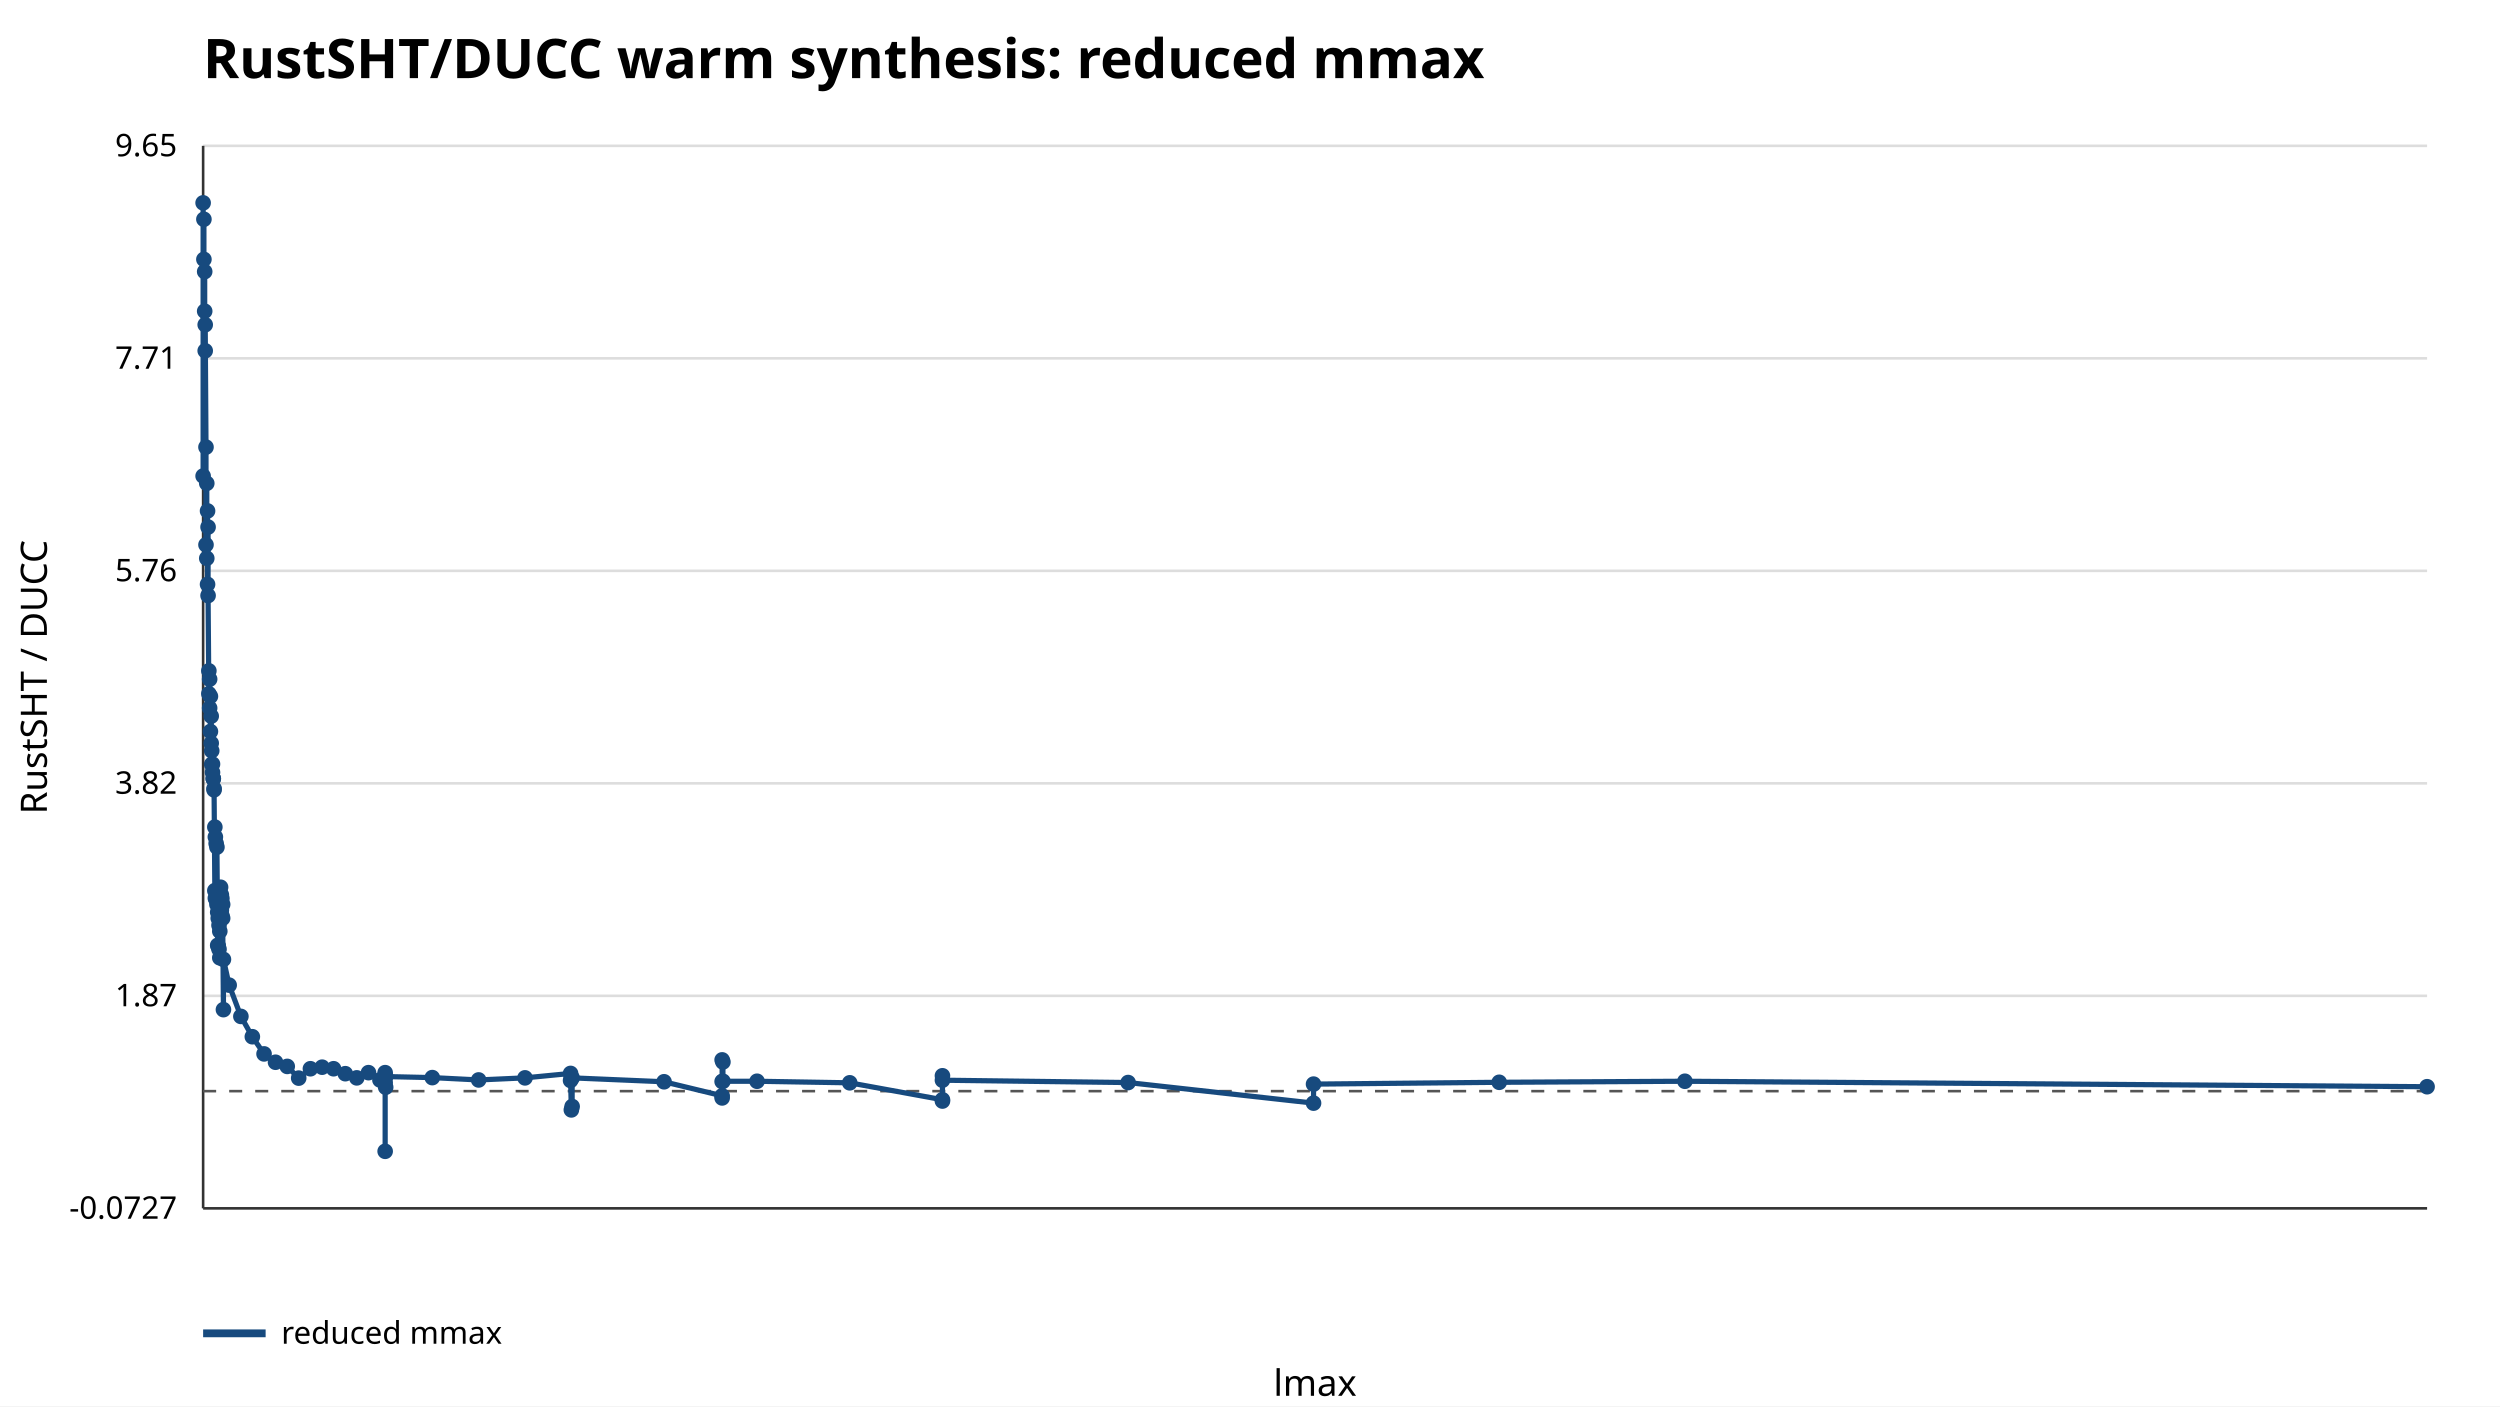
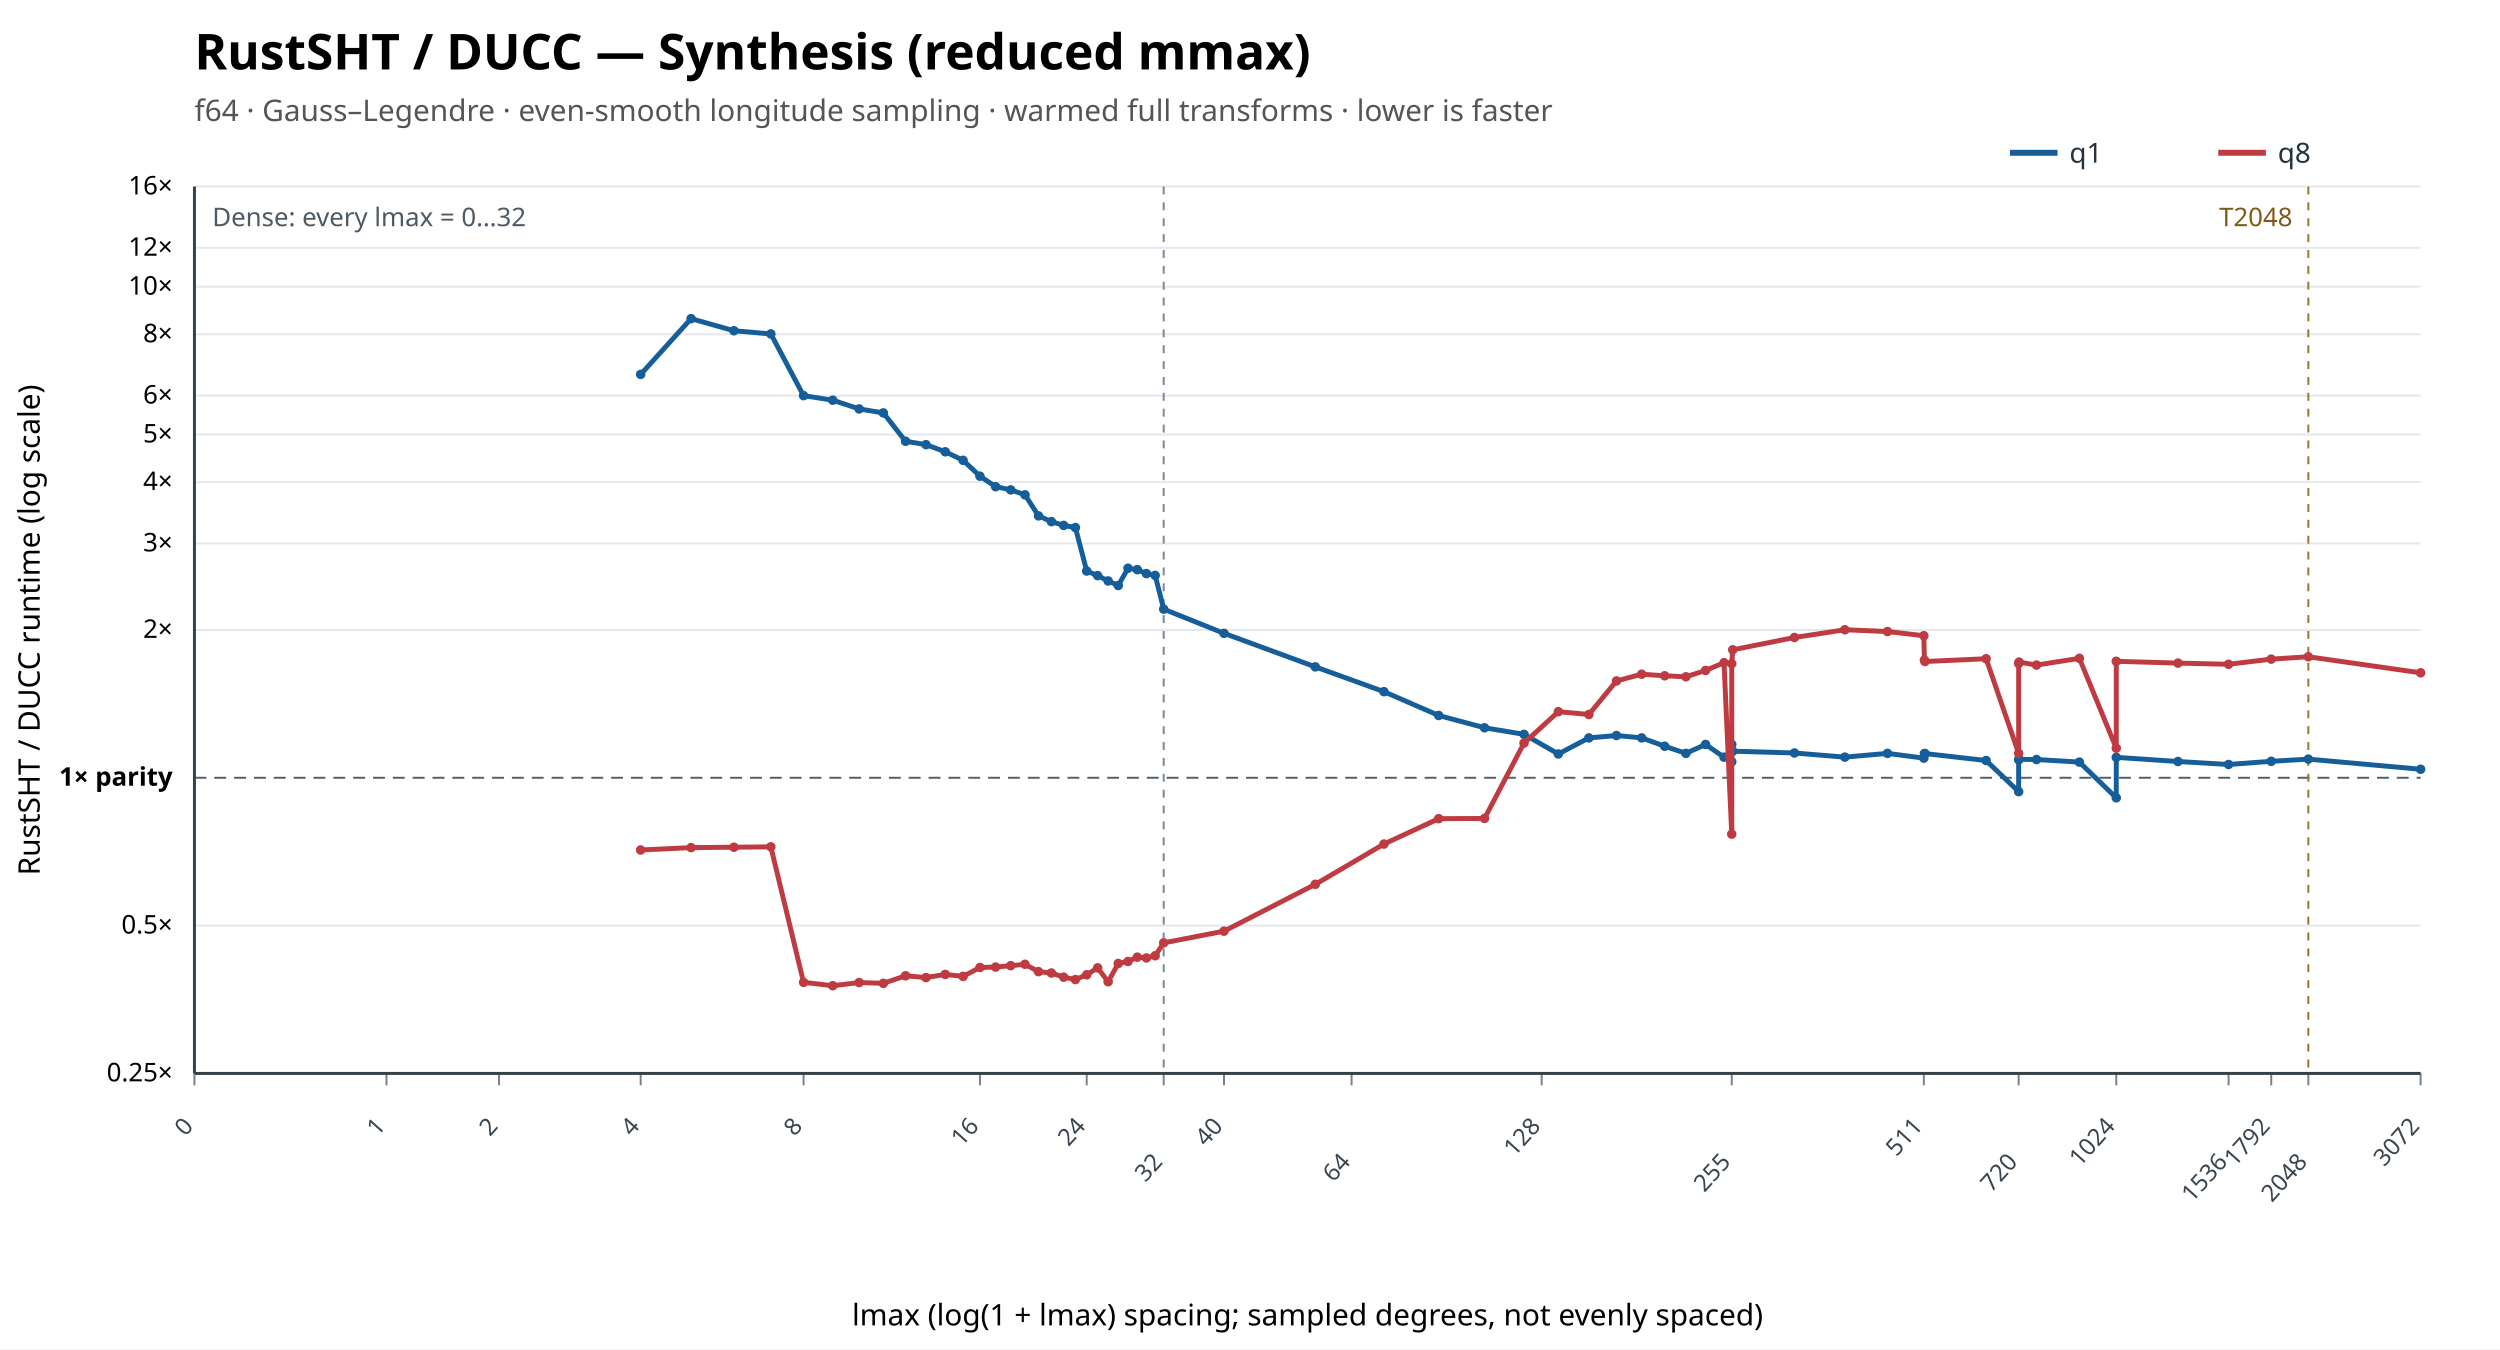
- <svg xmlns="http://www.w3.org/2000/svg" width="960" height="540" viewBox="0 0 960 540">
-   <rect width="100%" height="100%" fill="white" />
-   <text x="78" y="30" font-family="sans-serif" font-size="21" font-weight="bold">RustSHT/DUCC warm synthesis: reduced mmax</text>
-   <line x1="78" y1="464.0" x2="932" y2="464.0" stroke="#ddd" />
-   <text x="68" y="468.0" text-anchor="end" font-family="sans-serif" font-size="12">-0.0727</text>
-   <line x1="78" y1="382.4" x2="932" y2="382.4" stroke="#ddd" />
-   <text x="68" y="386.4" text-anchor="end" font-family="sans-serif" font-size="12">1.87</text>
-   <line x1="78" y1="300.8" x2="932" y2="300.8" stroke="#ddd" />
-   <text x="68" y="304.8" text-anchor="end" font-family="sans-serif" font-size="12">3.82</text>
-   <line x1="78" y1="219.2" x2="932" y2="219.2" stroke="#ddd" />
-   <text x="68" y="223.2" text-anchor="end" font-family="sans-serif" font-size="12">5.76</text>
-   <line x1="78" y1="137.6" x2="932" y2="137.6" stroke="#ddd" />
-   <text x="68" y="141.6" text-anchor="end" font-family="sans-serif" font-size="12">7.71</text>
-   <line x1="78" y1="56.0" x2="932" y2="56.0" stroke="#ddd" />
-   <text x="68" y="60.0" text-anchor="end" font-family="sans-serif" font-size="12">9.65</text>
-   <line x1="78" y1="56" x2="78" y2="464" stroke="#333" />
-   <line x1="78" y1="464" x2="932" y2="464" stroke="#333" />
-   <line x1="78" y1="419.0" x2="932" y2="419.0" stroke="#555" stroke-dasharray="5,5" />
-   <polyline fill="none" stroke="#174a7e" stroke-width="2" points="78.0,77.9 78.0,182.8 78.3,84.2 78.3,99.6 78.6,104.3 78.6,119.5 78.8,134.7 78.8,124.7 79.1,171.7 79.1,209.2 79.4,185.6 79.4,214.4 79.7,196.2 79.7,224.4 79.9,202.4 79.9,228.7 80.2,266.4 80.2,257.6 80.5,271.9 80.5,260.8 80.8,280.9 80.8,267.4 81.1,285.4 81.1,275.0 81.3,293.5 81.3,288.3 81.6,293.4 81.6,296.6 81.9,299.0 81.9,299.0 82.2,303.3 82.2,302.8 82.5,342.0 82.5,317.6 82.7,344.9 82.7,321.4 83.0,345.4 83.0,323.9 83.3,347.3 83.3,325.3 83.6,363.0 83.6,350.3 83.8,363.3 83.8,352.6 84.1,364.5 84.1,355.3 84.4,367.8 84.4,357.6 84.7,340.7 84.7,348.8 85.0,343.6 85.0,349.5 85.2,345.0 85.2,351.6 85.5,347.3 85.5,352.6 85.8,387.7 85.8,368.4 88.0,378.3 92.5,390.3 96.9,398.1 101.4,404.7 105.8,407.9 110.3,409.5 114.7,414.0 119.2,410.4 123.7,409.8 128.1,410.4 132.6,412.3 137.0,413.9 141.5,411.9 145.9,414.7 147.9,413.2 147.9,415.7 147.9,442.1 147.9,411.9 148.1,417.5 148.1,413.4 166.0,413.8 183.8,414.7 201.6,413.9 219.1,412.2 219.1,414.9 219.4,426.2 219.4,413.9 219.7,424.9 219.7,413.9 255.0,415.4 277.3,420.8 277.3,421.6 277.3,407.0 277.3,415.3 277.6,407.8 277.6,415.2 290.7,415.2 326.3,415.8 361.9,422.3 361.9,422.8 361.9,413.1 361.9,414.8 433.2,415.7 504.4,423.6 504.4,416.3 575.7,415.6 647.0,415.2 932.0,417.3" />
-   <circle cx="78.0" cy="77.9" r="3" fill="#174a7e" />
-   <circle cx="78.0" cy="182.8" r="3" fill="#174a7e" />
-   <circle cx="78.3" cy="84.2" r="3" fill="#174a7e" />
-   <circle cx="78.3" cy="99.6" r="3" fill="#174a7e" />
-   <circle cx="78.6" cy="104.3" r="3" fill="#174a7e" />
-   <circle cx="78.6" cy="119.5" r="3" fill="#174a7e" />
-   <circle cx="78.8" cy="134.7" r="3" fill="#174a7e" />
-   <circle cx="78.8" cy="124.7" r="3" fill="#174a7e" />
-   <circle cx="79.1" cy="171.7" r="3" fill="#174a7e" />
-   <circle cx="79.1" cy="209.2" r="3" fill="#174a7e" />
-   <circle cx="79.4" cy="185.6" r="3" fill="#174a7e" />
-   <circle cx="79.4" cy="214.4" r="3" fill="#174a7e" />
-   <circle cx="79.7" cy="196.2" r="3" fill="#174a7e" />
-   <circle cx="79.7" cy="224.4" r="3" fill="#174a7e" />
-   <circle cx="79.9" cy="202.4" r="3" fill="#174a7e" />
-   <circle cx="79.9" cy="228.7" r="3" fill="#174a7e" />
-   <circle cx="80.2" cy="266.4" r="3" fill="#174a7e" />
-   <circle cx="80.2" cy="257.6" r="3" fill="#174a7e" />
-   <circle cx="80.5" cy="271.9" r="3" fill="#174a7e" />
-   <circle cx="80.5" cy="260.8" r="3" fill="#174a7e" />
-   <circle cx="80.8" cy="280.9" r="3" fill="#174a7e" />
-   <circle cx="80.8" cy="267.4" r="3" fill="#174a7e" />
-   <circle cx="81.1" cy="285.4" r="3" fill="#174a7e" />
-   <circle cx="81.1" cy="275.0" r="3" fill="#174a7e" />
-   <circle cx="81.3" cy="293.5" r="3" fill="#174a7e" />
-   <circle cx="81.3" cy="288.3" r="3" fill="#174a7e" />
-   <circle cx="81.6" cy="293.4" r="3" fill="#174a7e" />
-   <circle cx="81.6" cy="296.6" r="3" fill="#174a7e" />
-   <circle cx="81.9" cy="299.0" r="3" fill="#174a7e" />
-   <circle cx="81.9" cy="299.0" r="3" fill="#174a7e" />
-   <circle cx="82.2" cy="303.3" r="3" fill="#174a7e" />
-   <circle cx="82.2" cy="302.8" r="3" fill="#174a7e" />
-   <circle cx="82.5" cy="342.0" r="3" fill="#174a7e" />
-   <circle cx="82.5" cy="317.6" r="3" fill="#174a7e" />
-   <circle cx="82.7" cy="344.9" r="3" fill="#174a7e" />
-   <circle cx="82.7" cy="321.4" r="3" fill="#174a7e" />
-   <circle cx="83.0" cy="345.4" r="3" fill="#174a7e" />
-   <circle cx="83.0" cy="323.9" r="3" fill="#174a7e" />
-   <circle cx="83.3" cy="347.3" r="3" fill="#174a7e" />
-   <circle cx="83.3" cy="325.3" r="3" fill="#174a7e" />
-   <circle cx="83.6" cy="363.0" r="3" fill="#174a7e" />
-   <circle cx="83.6" cy="350.3" r="3" fill="#174a7e" />
-   <circle cx="83.8" cy="363.3" r="3" fill="#174a7e" />
-   <circle cx="83.8" cy="352.6" r="3" fill="#174a7e" />
-   <circle cx="84.1" cy="364.5" r="3" fill="#174a7e" />
-   <circle cx="84.1" cy="355.3" r="3" fill="#174a7e" />
-   <circle cx="84.4" cy="367.8" r="3" fill="#174a7e" />
-   <circle cx="84.4" cy="357.6" r="3" fill="#174a7e" />
-   <circle cx="84.7" cy="340.7" r="3" fill="#174a7e" />
-   <circle cx="84.7" cy="348.8" r="3" fill="#174a7e" />
-   <circle cx="85.0" cy="343.6" r="3" fill="#174a7e" />
-   <circle cx="85.0" cy="349.5" r="3" fill="#174a7e" />
-   <circle cx="85.2" cy="345.0" r="3" fill="#174a7e" />
-   <circle cx="85.2" cy="351.6" r="3" fill="#174a7e" />
-   <circle cx="85.5" cy="347.3" r="3" fill="#174a7e" />
-   <circle cx="85.5" cy="352.6" r="3" fill="#174a7e" />
-   <circle cx="85.8" cy="387.7" r="3" fill="#174a7e" />
-   <circle cx="85.8" cy="368.4" r="3" fill="#174a7e" />
-   <circle cx="88.0" cy="378.3" r="3" fill="#174a7e" />
-   <circle cx="92.5" cy="390.3" r="3" fill="#174a7e" />
-   <circle cx="96.9" cy="398.1" r="3" fill="#174a7e" />
-   <circle cx="101.4" cy="404.7" r="3" fill="#174a7e" />
-   <circle cx="105.8" cy="407.9" r="3" fill="#174a7e" />
-   <circle cx="110.3" cy="409.5" r="3" fill="#174a7e" />
-   <circle cx="114.7" cy="414.0" r="3" fill="#174a7e" />
-   <circle cx="119.2" cy="410.4" r="3" fill="#174a7e" />
-   <circle cx="123.7" cy="409.8" r="3" fill="#174a7e" />
-   <circle cx="128.1" cy="410.4" r="3" fill="#174a7e" />
-   <circle cx="132.6" cy="412.3" r="3" fill="#174a7e" />
-   <circle cx="137.0" cy="413.9" r="3" fill="#174a7e" />
-   <circle cx="141.5" cy="411.9" r="3" fill="#174a7e" />
-   <circle cx="145.9" cy="414.7" r="3" fill="#174a7e" />
-   <circle cx="147.9" cy="413.2" r="3" fill="#174a7e" />
-   <circle cx="147.9" cy="415.7" r="3" fill="#174a7e" />
-   <circle cx="147.9" cy="442.1" r="3" fill="#174a7e" />
-   <circle cx="147.9" cy="411.9" r="3" fill="#174a7e" />
-   <circle cx="148.1" cy="417.5" r="3" fill="#174a7e" />
-   <circle cx="148.1" cy="413.4" r="3" fill="#174a7e" />
-   <circle cx="166.0" cy="413.8" r="3" fill="#174a7e" />
-   <circle cx="183.8" cy="414.7" r="3" fill="#174a7e" />
-   <circle cx="201.6" cy="413.9" r="3" fill="#174a7e" />
-   <circle cx="219.1" cy="412.2" r="3" fill="#174a7e" />
-   <circle cx="219.1" cy="414.9" r="3" fill="#174a7e" />
-   <circle cx="219.4" cy="426.2" r="3" fill="#174a7e" />
-   <circle cx="219.4" cy="413.9" r="3" fill="#174a7e" />
-   <circle cx="219.7" cy="424.9" r="3" fill="#174a7e" />
-   <circle cx="219.7" cy="413.9" r="3" fill="#174a7e" />
-   <circle cx="255.0" cy="415.4" r="3" fill="#174a7e" />
-   <circle cx="277.3" cy="420.8" r="3" fill="#174a7e" />
-   <circle cx="277.3" cy="421.6" r="3" fill="#174a7e" />
-   <circle cx="277.3" cy="407.0" r="3" fill="#174a7e" />
-   <circle cx="277.3" cy="415.3" r="3" fill="#174a7e" />
-   <circle cx="277.6" cy="407.8" r="3" fill="#174a7e" />
-   <circle cx="277.6" cy="415.2" r="3" fill="#174a7e" />
-   <circle cx="290.7" cy="415.2" r="3" fill="#174a7e" />
-   <circle cx="326.3" cy="415.8" r="3" fill="#174a7e" />
-   <circle cx="361.9" cy="422.3" r="3" fill="#174a7e" />
-   <circle cx="361.9" cy="422.8" r="3" fill="#174a7e" />
-   <circle cx="361.9" cy="413.1" r="3" fill="#174a7e" />
-   <circle cx="361.9" cy="414.8" r="3" fill="#174a7e" />
-   <circle cx="433.2" cy="415.7" r="3" fill="#174a7e" />
-   <circle cx="504.4" cy="423.6" r="3" fill="#174a7e" />
-   <circle cx="504.4" cy="416.3" r="3" fill="#174a7e" />
-   <circle cx="575.7" cy="415.6" r="3" fill="#174a7e" />
-   <circle cx="647.0" cy="415.2" r="3" fill="#174a7e" />
-   <circle cx="932.0" cy="417.3" r="3" fill="#174a7e" />
-   <line x1="78" y1="512" x2="102" y2="512" stroke="#174a7e" stroke-width="3" />
-   <text x="108" y="516" font-family="sans-serif" font-size="12">reduced mmax</text>
-   <text x="505.0" y="536" text-anchor="middle" font-family="sans-serif" font-size="14">lmax</text>
-   <text transform="translate(18 260.0) rotate(-90)" text-anchor="middle" font-family="sans-serif" font-size="14">RustSHT / DUCC</text>
+ <svg xmlns="http://www.w3.org/2000/svg" width="1260" height="680" viewBox="0 0 1260 680">
+   <rect width="100%" height="100%" fill="#fff" />
+   <text x="98" y="35" font-family="sans-serif" font-size="25" font-weight="bold">RustSHT / DUCC — Synthesis (reduced mmax)</text>
+   <text x="98" y="61" font-family="sans-serif" font-size="15" fill="#555">f64 · Gauss–Legendre · even-smooth longitude sampling · warmed full transforms · lower is faster</text>
+   <line x1="98" y1="541.0" x2="1220" y2="541.0" stroke="#e3e8ed" />
+   <text x="87" y="545.0" text-anchor="end" font-family="sans-serif" font-size="13" font-weight="normal">0.25×</text>
+   <line x1="98" y1="466.5" x2="1220" y2="466.5" stroke="#e3e8ed" />
+   <text x="87" y="470.5" text-anchor="end" font-family="sans-serif" font-size="13" font-weight="normal">0.5×</text>
+   <line x1="98" y1="392.0" x2="1220" y2="392.0" stroke="#53616c" stroke-dasharray="6 4" />
+   <text x="87" y="396.0" text-anchor="end" font-family="sans-serif" font-size="13" font-weight="bold">1× parity</text>
+   <line x1="98" y1="317.5" x2="1220" y2="317.5" stroke="#e3e8ed" />
+   <text x="87" y="321.5" text-anchor="end" font-family="sans-serif" font-size="13" font-weight="normal">2×</text>
+   <line x1="98" y1="273.9" x2="1220" y2="273.9" stroke="#e3e8ed" />
+   <text x="87" y="277.9" text-anchor="end" font-family="sans-serif" font-size="13" font-weight="normal">3×</text>
+   <line x1="98" y1="243.0" x2="1220" y2="243.0" stroke="#e3e8ed" />
+   <text x="87" y="247.0" text-anchor="end" font-family="sans-serif" font-size="13" font-weight="normal">4×</text>
+   <line x1="98" y1="219.0" x2="1220" y2="219.0" stroke="#e3e8ed" />
+   <text x="87" y="223.0" text-anchor="end" font-family="sans-serif" font-size="13" font-weight="normal">5×</text>
+   <line x1="98" y1="199.4" x2="1220" y2="199.4" stroke="#e3e8ed" />
+   <text x="87" y="203.4" text-anchor="end" font-family="sans-serif" font-size="13" font-weight="normal">6×</text>
+   <line x1="98" y1="168.5" x2="1220" y2="168.5" stroke="#e3e8ed" />
+   <text x="87" y="172.5" text-anchor="end" font-family="sans-serif" font-size="13" font-weight="normal">8×</text>
+   <line x1="98" y1="144.5" x2="1220" y2="144.5" stroke="#e3e8ed" />
+   <text x="87" y="148.5" text-anchor="end" font-family="sans-serif" font-size="13" font-weight="normal">10×</text>
+   <line x1="98" y1="124.9" x2="1220" y2="124.9" stroke="#e3e8ed" />
+   <text x="87" y="128.9" text-anchor="end" font-family="sans-serif" font-size="13" font-weight="normal">12×</text>
+   <line x1="98" y1="94.0" x2="1220" y2="94.0" stroke="#e3e8ed" />
+   <text x="87" y="98.0" text-anchor="end" font-family="sans-serif" font-size="13" font-weight="normal">16×</text>
+   <line x1="98.0" y1="541" x2="98.0" y2="547" stroke="#77818b" />
+   <text transform="translate(98.0 568) rotate(-48)" text-anchor="end" font-family="sans-serif" font-size="12" fill="#394651">0</text>
+   <line x1="194.8" y1="541" x2="194.8" y2="547" stroke="#77818b" />
+   <text transform="translate(194.8 568) rotate(-48)" text-anchor="end" font-family="sans-serif" font-size="12" fill="#394651">1</text>
+   <line x1="251.5" y1="541" x2="251.5" y2="547" stroke="#77818b" />
+   <text transform="translate(251.5 568) rotate(-48)" text-anchor="end" font-family="sans-serif" font-size="12" fill="#394651">2</text>
+   <line x1="322.9" y1="541" x2="322.9" y2="547" stroke="#77818b" />
+   <text transform="translate(322.9 568) rotate(-48)" text-anchor="end" font-family="sans-serif" font-size="12" fill="#394651">4</text>
+   <line x1="405.0" y1="541" x2="405.0" y2="547" stroke="#77818b" />
+   <text transform="translate(405.0 568) rotate(-48)" text-anchor="end" font-family="sans-serif" font-size="12" fill="#394651">8</text>
+   <line x1="493.9" y1="541" x2="493.9" y2="547" stroke="#77818b" />
+   <text transform="translate(493.9 568) rotate(-48)" text-anchor="end" font-family="sans-serif" font-size="12" fill="#394651">16</text>
+   <line x1="547.7" y1="541" x2="547.7" y2="547" stroke="#77818b" />
+   <text transform="translate(547.7 568) rotate(-48)" text-anchor="end" font-family="sans-serif" font-size="12" fill="#394651">24</text>
+   <line x1="586.5" y1="541" x2="586.5" y2="547" stroke="#77818b" />
+   <text transform="translate(586.5 586) rotate(-48)" text-anchor="end" font-family="sans-serif" font-size="12" fill="#394651">32</text>
+   <line x1="616.9" y1="541" x2="616.9" y2="547" stroke="#77818b" />
+   <text transform="translate(616.9 568) rotate(-48)" text-anchor="end" font-family="sans-serif" font-size="12" fill="#394651">40</text>
+   <line x1="681.2" y1="541" x2="681.2" y2="547" stroke="#77818b" />
+   <text transform="translate(681.2 586) rotate(-48)" text-anchor="end" font-family="sans-serif" font-size="12" fill="#394651">64</text>
+   <line x1="777.0" y1="541" x2="777.0" y2="547" stroke="#77818b" />
+   <text transform="translate(777.0 568) rotate(-48)" text-anchor="end" font-family="sans-serif" font-size="12" fill="#394651">128</text>
+   <line x1="872.8" y1="541" x2="872.8" y2="547" stroke="#77818b" />
+   <text transform="translate(872.8 586) rotate(-48)" text-anchor="end" font-family="sans-serif" font-size="12" fill="#394651">255</text>
+   <line x1="969.6" y1="541" x2="969.6" y2="547" stroke="#77818b" />
+   <text transform="translate(969.6 568) rotate(-48)" text-anchor="end" font-family="sans-serif" font-size="12" fill="#394651">511</text>
+   <line x1="1017.4" y1="541" x2="1017.4" y2="547" stroke="#77818b" />
+   <text transform="translate(1017.4 586) rotate(-48)" text-anchor="end" font-family="sans-serif" font-size="12" fill="#394651">720</text>
+   <line x1="1066.6" y1="541" x2="1066.6" y2="547" stroke="#77818b" />
+   <text transform="translate(1066.6 568) rotate(-48)" text-anchor="end" font-family="sans-serif" font-size="12" fill="#394651">1024</text>
+   <line x1="1123.2" y1="541" x2="1123.2" y2="547" stroke="#77818b" />
+   <text transform="translate(1123.2 586) rotate(-48)" text-anchor="end" font-family="sans-serif" font-size="12" fill="#394651">1536</text>
+   <line x1="1144.7" y1="541" x2="1144.7" y2="547" stroke="#77818b" />
+   <text transform="translate(1144.7 568) rotate(-48)" text-anchor="end" font-family="sans-serif" font-size="12" fill="#394651">1792</text>
+   <line x1="1163.4" y1="541" x2="1163.4" y2="547" stroke="#77818b" />
+   <text transform="translate(1163.4 586) rotate(-48)" text-anchor="end" font-family="sans-serif" font-size="12" fill="#394651">2048</text>
+   <line x1="1220.0" y1="541" x2="1220.0" y2="547" stroke="#77818b" />
+   <text transform="translate(1220.0 568) rotate(-48)" text-anchor="end" font-family="sans-serif" font-size="12" fill="#394651">3072</text>
+   <line x1="586.5" y1="94" x2="586.5" y2="541" stroke="#7b8794" stroke-dasharray="4 4" />
+   <text x="107" y="114" font-family="sans-serif" font-size="13" fill="#4c5a67">Dense: every lmax = 0…32</text>
+   <line x1="1163.4" y1="94" x2="1163.4" y2="541" stroke="#9d752c" stroke-dasharray="4 4" />
+   <text x="1155.4" y="114" text-anchor="end" font-family="sans-serif" font-size="13" fill="#825a18">T2048</text>
+   <line x1="98" y1="541" x2="1220" y2="541" stroke="#34404a" stroke-width="1.5" />
+   <line x1="98" y1="94" x2="98" y2="541" stroke="#34404a" stroke-width="1.5" />
+   <polyline fill="none" stroke="#155e99" stroke-width="2.5" stroke-linecap="round" stroke-linejoin="round" points="322.9,188.7 348.3,160.6 369.9,166.7 388.5,168.3 405.0,199.4 419.7,201.7 433.0,206.1 445.2,208.1 456.4,222.4 466.7,224.1 476.4,227.7 485.4,232.0 493.9,240.0 501.8,245.3 509.4,246.9 516.6,249.4 523.4,260.0 529.9,262.9 536.1,264.8 542.0,265.9 547.7,287.8 553.2,290.1 558.5,292.8 563.6,295.1 568.5,286.4 573.2,287.1 577.8,289.1 582.2,290.0 586.5,307.0 616.9,319.2 662.9,336.1 697.5,348.6 725.1,360.6 748.2,366.8 768.1,370.1 785.4,380.0 800.8,371.9 814.7,370.7 827.4,371.9 839.0,376.1 849.7,379.7 859.6,375.2 868.9,381.6 872.8,383.9 872.8,375.2 873.3,378.6 904.4,379.5 929.8,381.6 951.3,379.7 969.6,382.1 969.9,379.8 970.2,379.8 1001.0,383.3 1017.4,399.0 1017.4,382.9 1017.6,382.7 1026.4,382.8 1048.0,384.1 1066.6,402.1 1066.6,381.7 1097.7,383.8 1123.2,385.3 1144.7,383.7 1163.4,382.6 1220.0,387.7" />
+   <circle cx="322.9" cy="188.7" r="2.4" fill="#155e99" />
+   <circle cx="348.3" cy="160.6" r="2.4" fill="#155e99" />
+   <circle cx="369.9" cy="166.7" r="2.4" fill="#155e99" />
+   <circle cx="388.5" cy="168.3" r="2.4" fill="#155e99" />
+   <circle cx="405.0" cy="199.4" r="2.4" fill="#155e99" />
+   <circle cx="419.7" cy="201.7" r="2.4" fill="#155e99" />
+   <circle cx="433.0" cy="206.1" r="2.4" fill="#155e99" />
+   <circle cx="445.2" cy="208.1" r="2.4" fill="#155e99" />
+   <circle cx="456.4" cy="222.4" r="2.4" fill="#155e99" />
+   <circle cx="466.7" cy="224.1" r="2.4" fill="#155e99" />
+   <circle cx="476.4" cy="227.7" r="2.4" fill="#155e99" />
+   <circle cx="485.4" cy="232.0" r="2.4" fill="#155e99" />
+   <circle cx="493.9" cy="240.0" r="2.4" fill="#155e99" />
+   <circle cx="501.8" cy="245.3" r="2.4" fill="#155e99" />
+   <circle cx="509.4" cy="246.9" r="2.4" fill="#155e99" />
+   <circle cx="516.6" cy="249.4" r="2.4" fill="#155e99" />
+   <circle cx="523.4" cy="260.0" r="2.4" fill="#155e99" />
+   <circle cx="529.9" cy="262.9" r="2.4" fill="#155e99" />
+   <circle cx="536.1" cy="264.8" r="2.4" fill="#155e99" />
+   <circle cx="542.0" cy="265.9" r="2.4" fill="#155e99" />
+   <circle cx="547.7" cy="287.8" r="2.4" fill="#155e99" />
+   <circle cx="553.2" cy="290.1" r="2.4" fill="#155e99" />
+   <circle cx="558.5" cy="292.8" r="2.4" fill="#155e99" />
+   <circle cx="563.6" cy="295.1" r="2.4" fill="#155e99" />
+   <circle cx="568.5" cy="286.4" r="2.4" fill="#155e99" />
+   <circle cx="573.2" cy="287.1" r="2.4" fill="#155e99" />
+   <circle cx="577.8" cy="289.1" r="2.4" fill="#155e99" />
+   <circle cx="582.2" cy="290.0" r="2.4" fill="#155e99" />
+   <circle cx="586.5" cy="307.0" r="2.4" fill="#155e99" />
+   <circle cx="616.9" cy="319.2" r="2.4" fill="#155e99" />
+   <circle cx="662.9" cy="336.1" r="2.4" fill="#155e99" />
+   <circle cx="697.5" cy="348.6" r="2.4" fill="#155e99" />
+   <circle cx="725.1" cy="360.6" r="2.4" fill="#155e99" />
+   <circle cx="748.2" cy="366.8" r="2.4" fill="#155e99" />
+   <circle cx="768.1" cy="370.1" r="2.4" fill="#155e99" />
+   <circle cx="785.4" cy="380.0" r="2.4" fill="#155e99" />
+   <circle cx="800.8" cy="371.9" r="2.4" fill="#155e99" />
+   <circle cx="814.7" cy="370.7" r="2.4" fill="#155e99" />
+   <circle cx="827.4" cy="371.9" r="2.4" fill="#155e99" />
+   <circle cx="839.0" cy="376.1" r="2.4" fill="#155e99" />
+   <circle cx="849.7" cy="379.7" r="2.4" fill="#155e99" />
+   <circle cx="859.6" cy="375.2" r="2.4" fill="#155e99" />
+   <circle cx="868.9" cy="381.6" r="2.4" fill="#155e99" />
+   <circle cx="872.8" cy="383.9" r="2.4" fill="#155e99" />
+   <circle cx="872.8" cy="375.2" r="2.4" fill="#155e99" />
+   <circle cx="873.3" cy="378.6" r="2.4" fill="#155e99" />
+   <circle cx="904.4" cy="379.5" r="2.4" fill="#155e99" />
+   <circle cx="929.8" cy="381.6" r="2.4" fill="#155e99" />
+   <circle cx="951.3" cy="379.7" r="2.4" fill="#155e99" />
+   <circle cx="969.6" cy="382.1" r="2.4" fill="#155e99" />
+   <circle cx="969.9" cy="379.8" r="2.4" fill="#155e99" />
+   <circle cx="970.2" cy="379.8" r="2.4" fill="#155e99" />
+   <circle cx="1001.0" cy="383.3" r="2.4" fill="#155e99" />
+   <circle cx="1017.4" cy="399.0" r="2.4" fill="#155e99" />
+   <circle cx="1017.4" cy="382.9" r="2.4" fill="#155e99" />
+   <circle cx="1017.6" cy="382.7" r="2.4" fill="#155e99" />
+   <circle cx="1026.4" cy="382.8" r="2.4" fill="#155e99" />
+   <circle cx="1048.0" cy="384.1" r="2.4" fill="#155e99" />
+   <circle cx="1066.6" cy="402.1" r="2.4" fill="#155e99" />
+   <circle cx="1066.6" cy="381.7" r="2.4" fill="#155e99" />
+   <circle cx="1097.7" cy="383.8" r="2.4" fill="#155e99" />
+   <circle cx="1123.2" cy="385.3" r="2.4" fill="#155e99" />
+   <circle cx="1144.7" cy="383.7" r="2.4" fill="#155e99" />
+   <circle cx="1163.4" cy="382.6" r="2.4" fill="#155e99" />
+   <circle cx="1220.0" cy="387.7" r="2.4" fill="#155e99" />
+   <polyline fill="none" stroke="#bf3b42" stroke-width="2.5" stroke-linecap="round" stroke-linejoin="round" points="322.9,428.4 348.3,427.2 369.9,427.0 388.5,426.8 405.0,495.1 419.7,496.8 433.0,495.2 445.2,495.6 456.4,491.8 466.7,492.7 476.4,491.1 485.4,492.1 493.9,487.6 501.8,487.4 509.4,486.7 516.6,486.0 523.4,489.7 529.9,490.4 536.1,492.5 542.0,493.7 547.7,491.3 553.2,487.8 558.5,494.8 563.6,485.6 568.5,484.6 573.2,482.4 577.8,482.8 582.2,481.7 586.5,475.2 616.9,469.3 662.9,445.7 697.5,425.4 725.1,412.6 748.2,412.5 768.1,374.5 785.4,358.7 800.8,360.1 814.7,343.2 827.4,339.8 839.0,340.6 849.7,341.1 859.6,337.9 868.9,334.0 872.8,420.4 872.8,334.5 873.3,327.5 904.4,321.3 929.8,317.4 951.3,318.3 969.6,320.4 969.9,332.7 970.2,333.4 1001.0,332.0 1017.4,379.7 1017.4,334.4 1017.6,333.7 1026.4,335.2 1048.0,331.8 1066.6,377.1 1066.6,333.3 1097.7,334.2 1123.2,334.8 1144.7,332.2 1163.4,331.0 1220.0,339.1" />
+   <circle cx="322.9" cy="428.4" r="2.4" fill="#bf3b42" />
+   <circle cx="348.3" cy="427.2" r="2.4" fill="#bf3b42" />
+   <circle cx="369.9" cy="427.0" r="2.4" fill="#bf3b42" />
+   <circle cx="388.5" cy="426.8" r="2.4" fill="#bf3b42" />
+   <circle cx="405.0" cy="495.1" r="2.4" fill="#bf3b42" />
+   <circle cx="419.7" cy="496.8" r="2.4" fill="#bf3b42" />
+   <circle cx="433.0" cy="495.2" r="2.4" fill="#bf3b42" />
+   <circle cx="445.2" cy="495.6" r="2.4" fill="#bf3b42" />
+   <circle cx="456.4" cy="491.8" r="2.4" fill="#bf3b42" />
+   <circle cx="466.7" cy="492.7" r="2.4" fill="#bf3b42" />
+   <circle cx="476.4" cy="491.1" r="2.4" fill="#bf3b42" />
+   <circle cx="485.4" cy="492.1" r="2.4" fill="#bf3b42" />
+   <circle cx="493.9" cy="487.6" r="2.4" fill="#bf3b42" />
+   <circle cx="501.8" cy="487.4" r="2.4" fill="#bf3b42" />
+   <circle cx="509.4" cy="486.7" r="2.4" fill="#bf3b42" />
+   <circle cx="516.6" cy="486.0" r="2.4" fill="#bf3b42" />
+   <circle cx="523.4" cy="489.7" r="2.4" fill="#bf3b42" />
+   <circle cx="529.9" cy="490.4" r="2.4" fill="#bf3b42" />
+   <circle cx="536.1" cy="492.5" r="2.4" fill="#bf3b42" />
+   <circle cx="542.0" cy="493.7" r="2.4" fill="#bf3b42" />
+   <circle cx="547.7" cy="491.3" r="2.4" fill="#bf3b42" />
+   <circle cx="553.2" cy="487.8" r="2.4" fill="#bf3b42" />
+   <circle cx="558.5" cy="494.8" r="2.4" fill="#bf3b42" />
+   <circle cx="563.6" cy="485.6" r="2.4" fill="#bf3b42" />
+   <circle cx="568.5" cy="484.6" r="2.4" fill="#bf3b42" />
+   <circle cx="573.2" cy="482.4" r="2.4" fill="#bf3b42" />
+   <circle cx="577.8" cy="482.8" r="2.4" fill="#bf3b42" />
+   <circle cx="582.2" cy="481.7" r="2.4" fill="#bf3b42" />
+   <circle cx="586.5" cy="475.2" r="2.4" fill="#bf3b42" />
+   <circle cx="616.9" cy="469.3" r="2.4" fill="#bf3b42" />
+   <circle cx="662.9" cy="445.7" r="2.4" fill="#bf3b42" />
+   <circle cx="697.5" cy="425.4" r="2.4" fill="#bf3b42" />
+   <circle cx="725.1" cy="412.6" r="2.4" fill="#bf3b42" />
+   <circle cx="748.2" cy="412.5" r="2.4" fill="#bf3b42" />
+   <circle cx="768.1" cy="374.5" r="2.4" fill="#bf3b42" />
+   <circle cx="785.4" cy="358.7" r="2.4" fill="#bf3b42" />
+   <circle cx="800.8" cy="360.1" r="2.4" fill="#bf3b42" />
+   <circle cx="814.7" cy="343.2" r="2.4" fill="#bf3b42" />
+   <circle cx="827.4" cy="339.8" r="2.4" fill="#bf3b42" />
+   <circle cx="839.0" cy="340.6" r="2.4" fill="#bf3b42" />
+   <circle cx="849.7" cy="341.1" r="2.4" fill="#bf3b42" />
+   <circle cx="859.6" cy="337.9" r="2.4" fill="#bf3b42" />
+   <circle cx="868.9" cy="334.0" r="2.4" fill="#bf3b42" />
+   <circle cx="872.8" cy="420.4" r="2.4" fill="#bf3b42" />
+   <circle cx="872.8" cy="334.5" r="2.4" fill="#bf3b42" />
+   <circle cx="873.3" cy="327.5" r="2.4" fill="#bf3b42" />
+   <circle cx="904.4" cy="321.3" r="2.4" fill="#bf3b42" />
+   <circle cx="929.8" cy="317.4" r="2.4" fill="#bf3b42" />
+   <circle cx="951.3" cy="318.3" r="2.4" fill="#bf3b42" />
+   <circle cx="969.6" cy="320.4" r="2.4" fill="#bf3b42" />
+   <circle cx="969.9" cy="332.7" r="2.4" fill="#bf3b42" />
+   <circle cx="970.2" cy="333.4" r="2.4" fill="#bf3b42" />
+   <circle cx="1001.0" cy="332.0" r="2.4" fill="#bf3b42" />
+   <circle cx="1017.4" cy="379.7" r="2.4" fill="#bf3b42" />
+   <circle cx="1017.4" cy="334.4" r="2.4" fill="#bf3b42" />
+   <circle cx="1017.6" cy="333.7" r="2.4" fill="#bf3b42" />
+   <circle cx="1026.4" cy="335.2" r="2.4" fill="#bf3b42" />
+   <circle cx="1048.0" cy="331.8" r="2.4" fill="#bf3b42" />
+   <circle cx="1066.6" cy="377.1" r="2.4" fill="#bf3b42" />
+   <circle cx="1066.6" cy="333.3" r="2.4" fill="#bf3b42" />
+   <circle cx="1097.7" cy="334.2" r="2.4" fill="#bf3b42" />
+   <circle cx="1123.2" cy="334.8" r="2.4" fill="#bf3b42" />
+   <circle cx="1144.7" cy="332.2" r="2.4" fill="#bf3b42" />
+   <circle cx="1163.4" cy="331.0" r="2.4" fill="#bf3b42" />
+   <circle cx="1220.0" cy="339.1" r="2.4" fill="#bf3b42" />
+   <line x1="1013" y1="77" x2="1037" y2="77" stroke="#155e99" stroke-width="3" />
+   <text x="1043" y="82" font-family="sans-serif" font-size="14" fill="#24333f">q1</text>
+   <line x1="1118" y1="77" x2="1142" y2="77" stroke="#bf3b42" stroke-width="3" />
+   <text x="1148" y="82" font-family="sans-serif" font-size="14" fill="#24333f">q8</text>
+   <text x="659.0" y="668" text-anchor="middle" font-family="sans-serif" font-size="15">lmax (log(1 + lmax) spacing; sampled degrees, not evenly spaced)</text>
+   <text transform="translate(20 317.5) rotate(-90)" text-anchor="middle" font-family="sans-serif" font-size="15">RustSHT / DUCC runtime (log scale)</text>
</svg>
